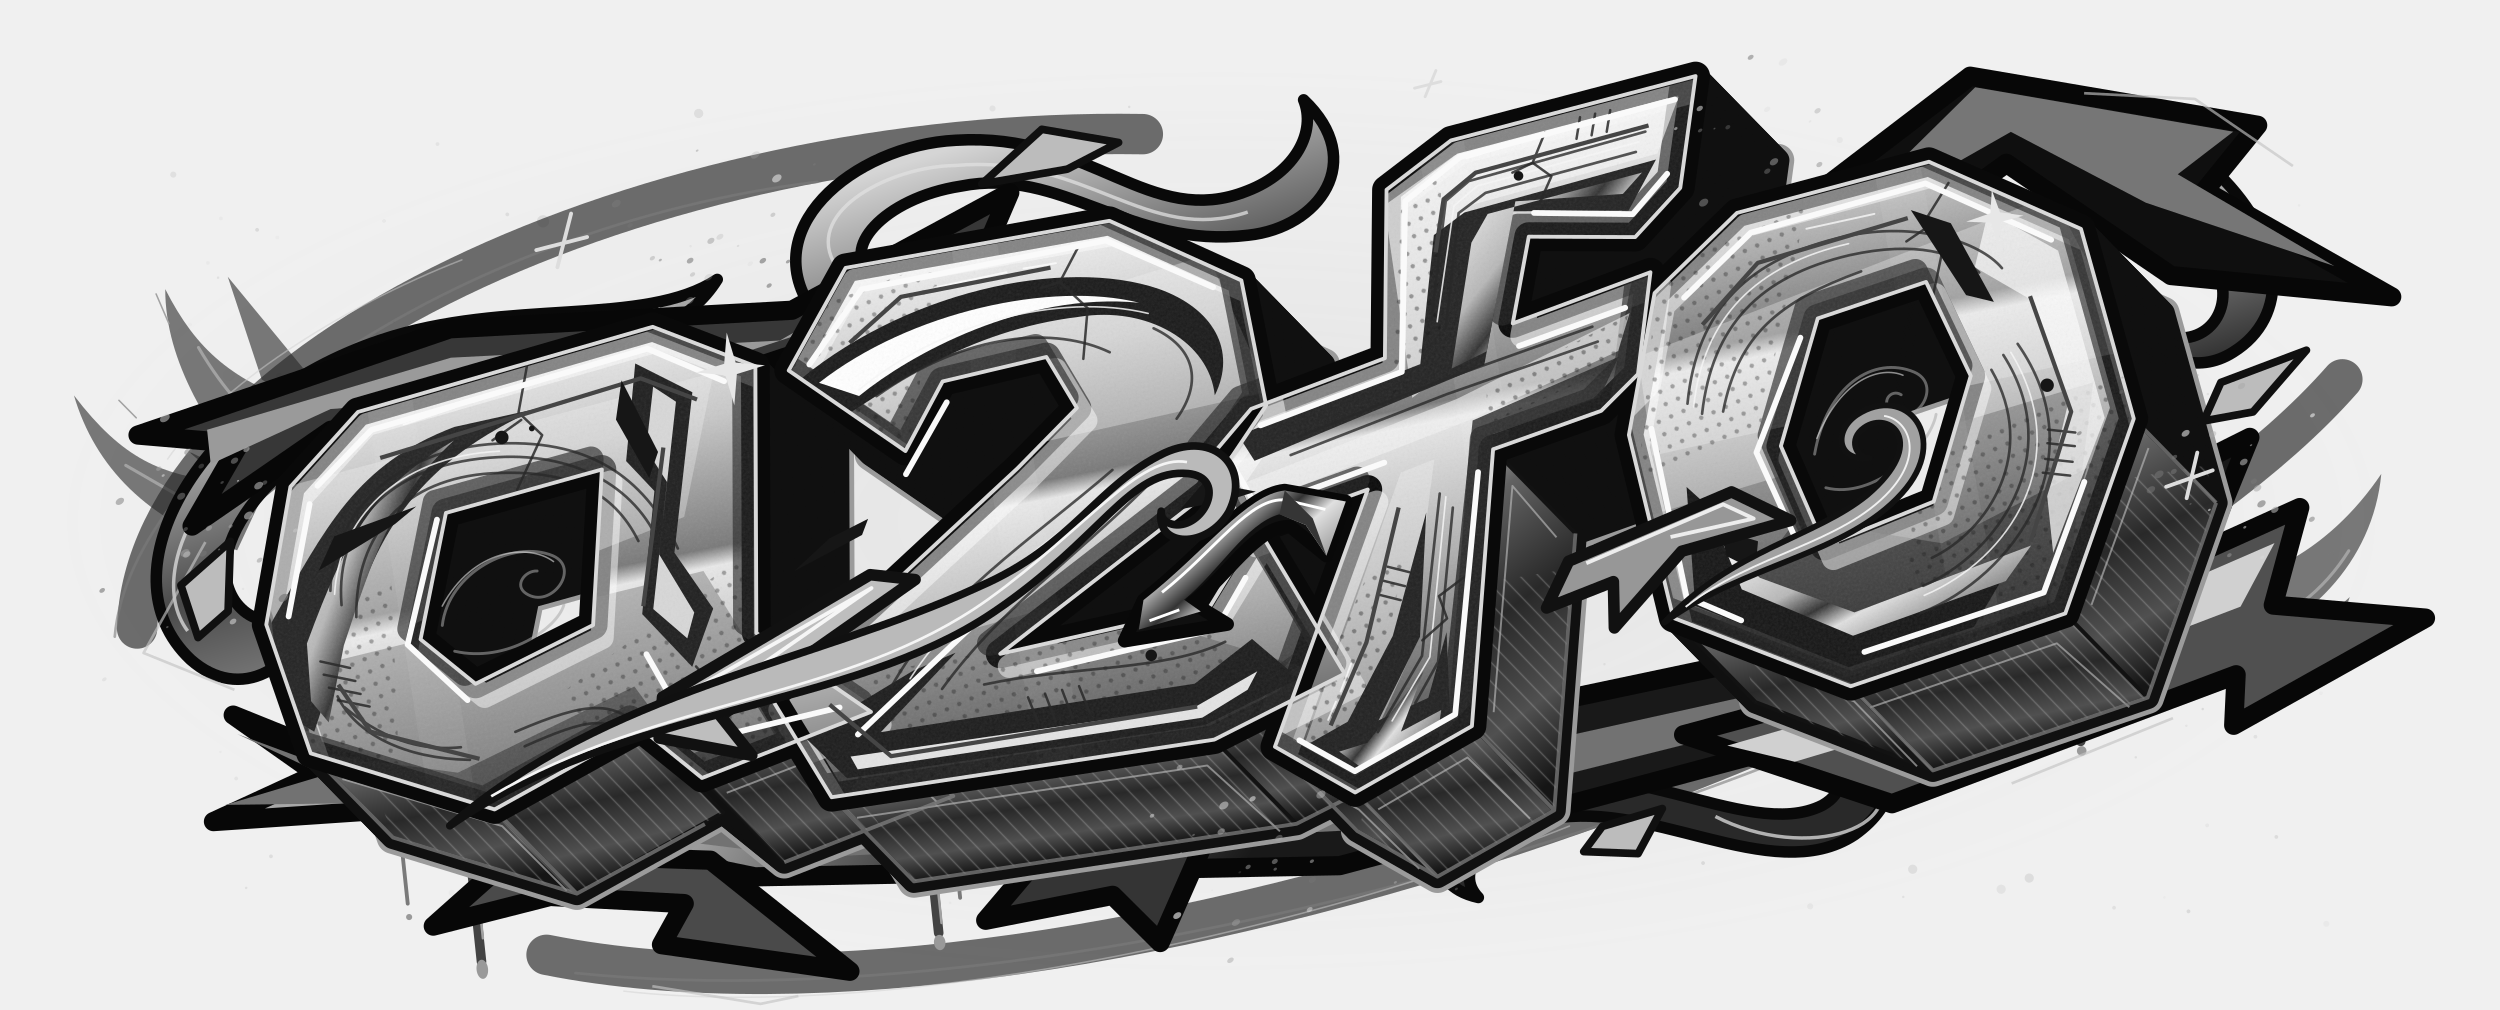
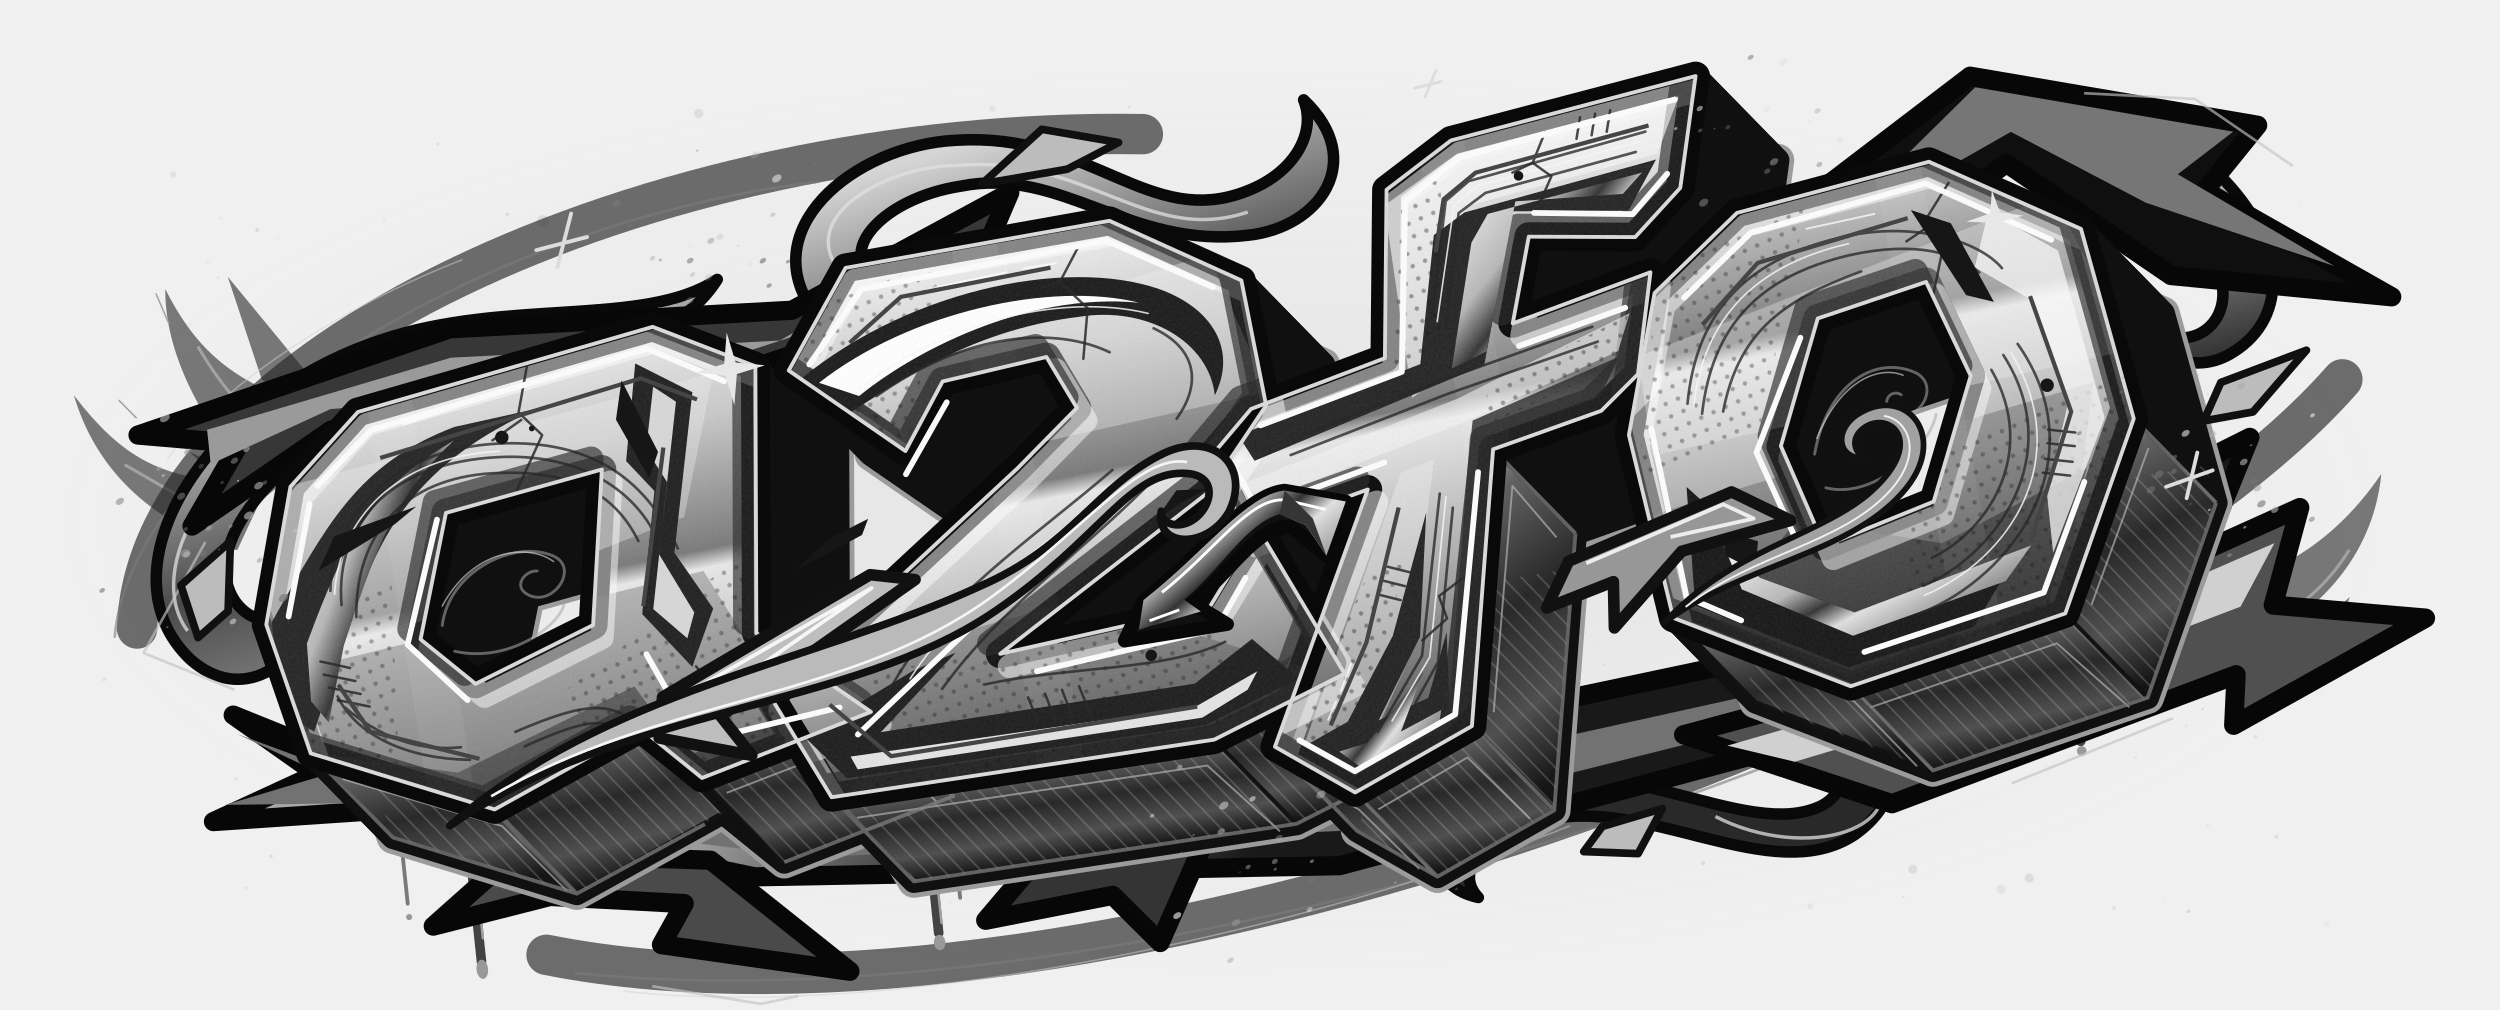
<svg xmlns="http://www.w3.org/2000/svg" viewBox="50 125 1300 525" fill="none" role="img" aria-labelledby="title description">
  <defs>
    <linearGradient id="silver" x1="650" y1="220" x2="680" y2="540" gradientUnits="userSpaceOnUse">
      <stop stop-color="#fafafa" />
      <stop offset=".22" stop-color="#c8c8c8" />
      <stop offset=".43" stop-color="#797979" />
      <stop offset=".46" stop-color="#e8e8e8" />
      <stop offset=".68" stop-color="#adadad" />
      <stop offset="1" stop-color="#414141" />
    </linearGradient>
    <linearGradient id="depth" x1="300" y1="310" x2="700" y2="590" gradientUnits="userSpaceOnUse">
      <stop stop-color="#626262" />
      <stop offset=".48" stop-color="#292929" />
      <stop offset="1" stop-color="#0f0f0f" />
    </linearGradient>
    <linearGradient id="blade" x1="440" y1="460" x2="640" y2="620" gradientUnits="userSpaceOnUse">
      <stop stop-color="#a7a7a7" />
      <stop offset=".4" stop-color="#474747" />
      <stop offset=".43" stop-color="#8b8b8b" />
      <stop offset="1" stop-color="#191919" />
    </linearGradient>
    <radialGradient id="mist">
      <stop stop-color="#999" stop-opacity=".14" />
      <stop offset="1" stop-color="#999" stop-opacity="0" />
    </radialGradient>
    <filter id="grain" x="0" y="0" width="100%" height="100%">
      <feTurbulence type="fractalNoise" baseFrequency=".75" numOctaves="3" stitchTiles="stitch" />
      <feColorMatrix type="saturate" values="0" />
    </filter>
    <path id="a" fill-rule="evenodd" clip-rule="evenodd" d="M244 291 401 263 452 289 438 427 493 474 402 499 373 470 293 504 201 465 185 396 205 326Z M284 348 264 412 290 438 354 414 367 334Z" />
    <path id="two" fill-rule="evenodd" clip-rule="evenodd" d="M469 293 504 243 643 233 708 271 714 337 679 379 563 451 674 438 703 400 740 480 669 507 468 516 442 461 582 356 616 328 603 300 548 307 525 341Z" />
    <path id="f" fill-rule="evenodd" clip-rule="evenodd" d="M788 232 824 210 954 190 940 247 914 270 859 264 846 308 920 289 908 341 887 358 829 372 803 514 739 542 700 514 762 386 697 402 682 361 706 338 778 319Z" />
    <path id="zero" fill-rule="evenodd" clip-rule="evenodd" d="M968 263 1070 247 1145 290 1162 391 1116 488 1001 514 913 469 900 372 921 300Z M1004 322 978 386 995 440 1054 423 1080 360 1062 309Z" />
    <g id="word">
      <use href="#a" />
      <use href="#two" />
      <use href="#f" />
      <use href="#zero" />
    </g>
    <clipPath id="faces">
      <use href="#a" />
      <use href="#two" />
      <use href="#f" />
      <use href="#zero" />
    </clipPath>
    <clipPath id="f-face">
      <use href="#f" />
    </clipPath>
    <clipPath id="side-faces">
      <use href="#a" transform="translate(38 48)" />
      <use href="#two" transform="translate(38 48)" />
      <use href="#f" transform="translate(38 48)" />
      <use href="#zero" transform="translate(38 48)" />
    </clipPath>
    <pattern id="halftone" width="7" height="7" patternUnits="userSpaceOnUse" patternTransform="rotate(-18)">
      <circle cx="2" cy="2" r="1.15" fill="#111" />
    </pattern>
    <pattern id="hatching" width="7" height="7" patternUnits="userSpaceOnUse" patternTransform="rotate(-38)">
      <path d="M3.5 0V7" stroke="#bdbdbd" stroke-width=".8" />
    </pattern>
    <linearGradient id="ink-ribbon" x1="300" y1="240" x2="360" y2="540" gradientUnits="userSpaceOnUse">
      <stop stop-color="#d5d5d5" />
      <stop offset=".35" stop-color="#4a4a4a" />
      <stop offset=".7" stop-color="#aaa" />
      <stop offset="1" stop-color="#292929" />
    </linearGradient>
    <linearGradient id="cut-metal" x1="0" y1="0" x2=".2" y2="1">
      <stop stop-color="#c2c2c2" />
      <stop offset=".19" stop-color="#626262" />
      <stop offset=".5" stop-color="#292929" />
      <stop offset=".78" stop-color="#505050" />
      <stop offset="1" stop-color="#151515" />
    </linearGradient>
    <linearGradient id="polished-edge" x1="0" y1="0" x2="1" y2=".8">
      <stop stop-color="#fff" />
      <stop offset=".38" stop-color="#b7b7b7" />
      <stop offset=".52" stop-color="#333" />
      <stop offset=".64" stop-color="#e0e0e0" />
      <stop offset="1" stop-color="#5a5a5a" />
    </linearGradient>
  </defs>
  <ellipse cx="685" cy="396" rx="607" ry="238" fill="url(#mist)" />
  <g fill="#bdbdbd">
    <circle cx="164.6" cy="516.0" r="0.65" opacity="0.13" />
    <circle cx="169.0" cy="320.0" r="3.2" opacity="0.11" />
    <circle cx="1007.0" cy="234.8" r="0.65" opacity="0.25" />
    <circle cx="274.2" cy="575.1" r="0.65" opacity="0.15" />
    <circle cx="254.8" cy="292.4" r="0.65" opacity="0.33" />
    <circle cx="413.3" cy="184.0" r="2.4" opacity="0.37" />
    <circle cx="1193.5" cy="402.1" r="1" opacity="0.34" />
    <circle cx="1149.3" cy="597.0" r="1" opacity="0.30" />
    <circle cx="1039.3" cy="498.2" r="1" opacity="0.11" />
    <circle cx="903.5" cy="263.9" r="1.6" opacity="0.16" />
    <circle cx="277.5" cy="199.9" r="1" opacity="0.25" />
    <circle cx="1256.9" cy="485.5" r="1" opacity="0.10" />
    <circle cx="703.5" cy="576.4" r="1.6" opacity="0.37" />
    <circle cx="772.7" cy="544.0" r="2.4" opacity="0.43" />
    <circle cx="178.0" cy="586.7" r="0.65" opacity="0.33" />
    <circle cx="183.7" cy="244.5" r="1" opacity="0.43" />
    <circle cx="1233.7" cy="560.2" r="1" opacity="0.39" />
    <circle cx="395.6" cy="500.6" r="0.65" opacity="0.31" />
    <circle cx="935.6" cy="573.8" r="1" opacity="0.42" />
    <circle cx="962.0" cy="518.7" r="1" opacity="0.15" />
    <circle cx="899.1" cy="196.4" r="1.6" opacity="0.34" />
    <circle cx="1202.6" cy="232.3" r="1" opacity="0.29" />
    <circle cx="1014.1" cy="227.8" r="0.65" opacity="0.19" />
    <circle cx="961.6" cy="215.8" r="1" opacity="0.42" />
    <circle cx="143.3" cy="420.2" r="0.65" opacity="0.34" />
    <circle cx="324.4" cy="545.2" r="1.6" opacity="0.22" />
    <circle cx="254.3" cy="472.7" r="1" opacity="0.44" />
    <circle cx="1210.0" cy="362.3" r="3.2" opacity="0.43" />
    <circle cx="811.7" cy="503.4" r="0.65" opacity="0.37" />
    <circle cx="416.8" cy="481.8" r="1" opacity="0.22" />
    <circle cx="294.0" cy="483.6" r="1" opacity="0.28" />
    <circle cx="705.7" cy="529.2" r="1.6" opacity="0.24" />
    <circle cx="1006.7" cy="197.8" r="1.6" opacity="0.18" />
    <circle cx="1175.5" cy="591.7" r="0.65" opacity="0.11" />
    <circle cx="1197.7" cy="554.2" r="1" opacity="0.19" />
    <circle cx="307.1" cy="541.2" r="0.65" opacity="0.24" />
    <circle cx="1160.6" cy="518.8" r="0.65" opacity="0.33" />
    <circle cx="517.7" cy="577.3" r="1" opacity="0.39" />
    <circle cx="280.2" cy="471.4" r="1" opacity="0.32" />
    <circle cx="960.6" cy="508.3" r="0.65" opacity="0.40" />
    <circle cx="148.8" cy="293.8" r="1" opacity="0.10" />
    <circle cx="1057.6" cy="252.1" r="1" opacity="0.17" />
    <circle cx="527.5" cy="221.6" r="1" opacity="0.13" />
    <circle cx="294.8" cy="534.0" r="1" opacity="0.16" />
    <circle cx="825.8" cy="502.0" r="1.6" opacity="0.25" />
    <circle cx="190.9" cy="570.3" r="1" opacity="0.36" />
    <circle cx="254.7" cy="544.8" r="1.6" opacity="0.28" />
    <circle cx="409.1" cy="253.0" r="0.65" opacity="0.19" />
    <circle cx="1186.9" cy="502.4" r="0.65" opacity="0.23" />
    <circle cx="1065.5" cy="471.8" r="1.6" opacity="0.24" />
    <circle cx="759.0" cy="543.0" r="0.65" opacity="0.37" />
    <circle cx="928.1" cy="222.3" r="1" opacity="0.24" />
    <circle cx="1210.1" cy="373.9" r="0.65" opacity="0.41" />
    <circle cx="1259.7" cy="605.4" r="1.6" opacity="0.14" />
    <circle cx="1142.4" cy="472.1" r="1.6" opacity="0.40" />
    <circle cx="543.2" cy="561.5" r="1.6" opacity="0.21" />
    <circle cx="250.4" cy="381.1" r="1.6" opacity="0.21" />
    <circle cx="138.4" cy="419.9" r="0.65" opacity="0.21" />
    <circle cx="237.6" cy="363.8" r="1" opacity="0.25" />
    <circle cx="897.0" cy="510.7" r="1.6" opacity="0.36" />
    <circle cx="310.4" cy="567.6" r="0.65" opacity="0.10" />
    <circle cx="224.3" cy="395.9" r="0.65" opacity="0.16" />
    <circle cx="176.4" cy="431.2" r="0.65" opacity="0.19" />
    <circle cx="828.6" cy="212.0" r="1" opacity="0.37" />
    <circle cx="544.1" cy="594.5" r="0.65" opacity="0.13" />
    <circle cx="310.3" cy="535.5" r="1" opacity="0.21" />
    <circle cx="415.3" cy="600.5" r="0.65" opacity="0.39" />
    <circle cx="393.5" cy="480.4" r="1.6" opacity="0.22" />
    <circle cx="671.0" cy="528.9" r="0.65" opacity="0.17" />
    <circle cx="566.1" cy="181.4" r="1.6" opacity="0.25" />
    <circle cx="880.8" cy="514.2" r="0.65" opacity="0.28" />
    <circle cx="1192.9" cy="320.1" r="0.65" opacity="0.35" />
    <circle cx="1222.8" cy="508.1" r="1" opacity="0.29" />
    <circle cx="1162.9" cy="469.7" r="1.6" opacity="0.34" />
    <circle cx="185.4" cy="536.6" r="0.65" opacity="0.42" />
    <circle cx="164.9" cy="238.6" r="1" opacity="0.14" />
    <circle cx="1090.6" cy="587.4" r="2.4" opacity="0.25" />
    <circle cx="524.2" cy="260.9" r="1.6" opacity="0.14" />
    <circle cx="569.8" cy="547.5" r="1" opacity="0.27" />
    <circle cx="991.3" cy="596.3" r="1.6" opacity="0.20" />
    <circle cx="672.6" cy="478.4" r="2.4" opacity="0.41" />
    <circle cx="1183.3" cy="326.5" r="1.6" opacity="0.25" />
    <circle cx="742.9" cy="500.5" r="1" opacity="0.16" />
    <circle cx="1033.5" cy="191.1" r="1" opacity="0.35" />
    <circle cx="332.4" cy="240.1" r="3.2" opacity="0.39" />
    <circle cx="140.1" cy="215.8" r="1.6" opacity="0.32" />
    <circle cx="884.3" cy="470.4" r="0.65" opacity="0.29" />
    <circle cx="399.2" cy="583.6" r="1" opacity="0.15" />
    <circle cx="1198.1" cy="329.9" r="0.65" opacity="0.29" />
    <circle cx="1105.2" cy="581.6" r="2.4" opacity="0.36" />
    <circle cx="551.1" cy="250.1" r="1.6" opacity="0.13" />
    <circle cx="158.1" cy="261.7" r="1" opacity="0.13" />
    <circle cx="1206.5" cy="207.5" r="0.65" opacity="0.28" />
    <circle cx="1180.8" cy="322.8" r="1" opacity="0.38" />
    <circle cx="637.2" cy="180.6" r="0.65" opacity="0.36" />
    <circle cx="195.2" cy="320.6" r="1.6" opacity="0.33" />
    <circle cx="224.2" cy="471.5" r="1" opacity="0.21" />
    <circle cx="955.2" cy="224.7" r="1.6" opacity="0.16" />
    <circle cx="391.1" cy="504.5" r="0.65" opacity="0.39" />
    <circle cx="1013.4" cy="211.0" r="2.4" opacity="0.37" />
    <circle cx="1188.0" cy="598.9" r="1" opacity="0.44" />
    <circle cx="912.8" cy="547.9" r="0.65" opacity="0.39" />
    <circle cx="939.9" cy="228.0" r="1.6" opacity="0.36" />
    <circle cx="1107.0" cy="243.3" r="1.6" opacity="0.37" />
    <circle cx="339.9" cy="477.7" r="1.6" opacity="0.29" />
    <circle cx="162.8" cy="417.0" r="0.65" opacity="0.37" />
    <circle cx="686.3" cy="484.1" r="1" opacity="0.27" />
    <circle cx="941.6" cy="522.0" r="1" opacity="0.24" />
    <circle cx="1168.3" cy="309.9" r="1" opacity="0.42" />
    <circle cx="1133.2" cy="361.9" r="1.6" opacity="0.18" />
    <circle cx="983.9" cy="236.9" r="0.65" opacity="0.41" />
    <circle cx="190.3" cy="394.9" r="0.65" opacity="0.19" />
    <circle cx="1044.6" cy="577.0" r="2.4" opacity="0.35" />
    <circle cx="831.1" cy="201.2" r="1" opacity="0.40" />
    <circle cx="249.7" cy="239.9" r="1" opacity="0.17" />
    <circle cx="284.9" cy="589.3" r="1.6" opacity="0.12" />
    <circle cx="1130.8" cy="377.6" r="0.65" opacity="0.21" />
    <circle cx="313.8" cy="236.5" r="1" opacity="0.36" />
    <circle cx="1203.1" cy="263.7" r="1" opacity="0.27" />
    <circle cx="646.6" cy="248.0" r="0.65" opacity="0.40" />
    <circle cx="736.1" cy="597.8" r="1.6" opacity="0.10" />
    <circle cx="1014.6" cy="547.5" r="1.6" opacity="0.35" />
    <circle cx="194.2" cy="248.5" r="1" opacity="0.11" />
    <circle cx="601.5" cy="529.2" r="1" opacity="0.38" />
    <circle cx="1060.6" cy="497.1" r="1" opacity="0.18" />
    <circle cx="168.5" cy="476.9" r="1.6" opacity="0.15" />
    <circle cx="163.4" cy="269.4" r="0.65" opacity="0.32" />
    <circle cx="246.3" cy="298.7" r="0.65" opacity="0.27" />
    <circle cx="181.3" cy="505.1" r="1.6" opacity="0.31" />
    <circle cx="1195.4" cy="493.7" r="0.65" opacity="0.44" />
    <circle cx="1245.5" cy="231.8" r="0.65" opacity="0.14" />
    <circle cx="172.8" cy="529.8" r="1" opacity="0.23" />
    <circle cx="506.7" cy="579.0" r="1" opacity="0.22" />
    <circle cx="589.4" cy="242.0" r="1" opacity="0.14" />
    <circle cx="786.2" cy="526.3" r="0.65" opacity="0.10" />
    <circle cx="336.9" cy="539.3" r="1.6" opacity="0.33" />
    <circle cx="1039.7" cy="591.4" r="0.65" opacity="0.30" />
    <circle cx="766.9" cy="497.2" r="1" opacity="0.32" />
    <circle cx="376.9" cy="478.1" r="1" opacity="0.13" />
    <circle cx="825.8" cy="198.9" r="1" opacity="0.38" />
    <circle cx="1160.2" cy="401.0" r="1.6" opacity="0.31" />
    <circle cx="530.5" cy="201.4" r="2.4" opacity="0.32" />
  </g>
  <g transform="rotate(-6 700 390)" stroke-linejoin="round">
    <g fill="#444" opacity=".7">
      <path d="M190 331C166 292 147 255 151 217 164 251 181 268 217 285L196 269 184 214 225 276 247 287 232 303Z" />
      <path d="M174 356C129 336 105 305 98 267 120 303 139 313 171 320L154 302 192 326Z" />
      <path d="M1162 480C1212 490 1256 470 1287 433 1278 478 1240 510 1194 517L1243 510 1264 495C1248 531 1207 544 1175 530Z" />
    </g>
    <g stroke="#a2a2a2" stroke-linecap="round">
      <path d="M165 249C176 273 188 289 203 301M121 306 161 335M1198 510C1231 504 1251 490 1266 471" stroke-width="1.6" />
      <path d="M151 235 146 219M129 282 121 272M1223 528 1250 516" stroke-width=".8" />
    </g>
    <g stroke-linecap="round">
      <path d="M118 391C137 252 410 159 665 190M312 582C585 667 1113 529 1272 382" stroke="#252525" stroke-width="21" opacity=".65" />
      <path d="M106 394C124 300 303 200 494 197M326 593C602 651 1021 558 1180 463" stroke="#7b7b7b" stroke-width="1.4" opacity=".6" />
      <path d="M143 305C172 271 240 236 306 218M350 605C495 637 718 608 848 571" stroke="#d0d0d0" stroke-width=".8" opacity=".5" />
      <path d="M278 503V582M290 534V556M516 523V592M1117 474V555" stroke="#434343" stroke-width="5" />
      <path d="M280 534V570M518 551V587M1119 519V549" stroke="#a1a1a1" stroke-width="1.3" />
      <path d="M243 508V548M529 552V575M1131 508V533" stroke="#7a7a7a" stroke-width="2" />
    </g>
    <g fill="#999">
      <ellipse cx="278" cy="586" rx="3" ry="5" />
      <ellipse cx="516" cy="597" rx="3" ry="4" />
      <circle cx="1117" cy="560" r="2.5" />
      <circle cx="243" cy="555" r="1.6" />
    </g>
    <g fill="url(#ink-ribbon)" stroke="#090909" stroke-width="6">
      <path d="M144 410C101 360 164 276 260 255 327 240 397 263 437 242 405 283 338 266 276 283 205 302 153 349 170 382 180 400 201 396 214 385 199 422 167 435 144 410Z" />
      <path d="M487 267C456 219 515 180 568 183 639 186 663 240 716 225 742 218 755 198 750 181 780 216 751 248 714 248 652 249 621 202 568 207 527 209 501 234 518 248Z" />
      <path d="M1049 253C1076 205 1173 213 1219 269 1251 308 1248 347 1217 362 1197 372 1177 361 1174 345 1199 363 1220 343 1214 321 1203 275 1119 220 1082 256Z" />
      <path d="M925 499C1011 509 1043 564 995 591 949 615 889 558 833 567 801 572 786 589 797 603 767 593 777 563 812 551 875 528 938 590 980 574 1005 563 978 536 941 539Z" />
    </g>
    <g stroke="#e0e0e0" stroke-width="1.8" opacity=".75">
      <path d="M144 395C122 358 174 289 259 271 329 255 365 274 406 254M498 239C487 211 533 193 566 196 635 197 661 248 715 236M1082 235C1142 219 1211 277 1226 319M1007 552C1030 592 968 603 924 574" />
    </g>
    <g stroke="#070707" stroke-width="10">
      <path d="M129 291 296 253 474 262 593 213 564 265 394 302 229 299 152 341 181 301Z" fill="#373737" />
      <path d="m165 292 130-24 171 9 91-40-30 27-135 29-162-5-65 22Z" fill="#9a9a9a" stroke="none" />
      <path d="m991 269 105-64 146 41-31 31 91 65-113-23-79-67-87 50Z" fill="url(#depth)" />
      <path d="m1098 211 131 37-31 19 76 56-94-43-66-44-105 46Z" fill="#767676" stroke="none" />
      <path d="m163 441 81 43 203 38 253-1 299-31 222-83-30 56-127 63-337 53-303-26-170-54-107-4 56-19Z" fill="url(#blade)" />
      <path d="m164 451 85 42 211 42 270 3 336-38 116-57-99 68-354 50-275-15-224-52-76-7 53-10Z" fill="#727272" stroke="none" />
      <path d="m301 528 101 14 66 65-96-24 14-20-69-11-62 9Z" fill="#4a4a4a" />
      <path d="m912 530 149-24 182-60-19 49 78 15-105 45 4-26-185 48Z" fill="#505050" />
      <path d="m934 538 129-23 165-52-21 31-143 38-96 18Z" fill="#d0d0d0" stroke="none" />
      <path d="m585 546 73 14-28 49-22-27-67 6Z" fill="#343434" />
    </g>
    <g stroke="#c3c3c3" stroke-width="1.4" opacity=".65">
      <path d="m158 350-38 54 45 24M1154 220l57 9 47 40M365 604l55 15 20-2M1079 573l87-25" />
    </g>
    <use href="#word" transform="translate(38 48)" fill="#0c0c0c" stroke="#9b9b9b" stroke-width="17" />
    <use href="#word" transform="translate(38.0 48)" fill="url(#depth)" stroke="#101010" stroke-width="12" />
    <use href="#word" transform="translate(37.21 47)" fill="url(#depth)" stroke="#101010" stroke-width="12" />
    <use href="#word" transform="translate(36.42 46)" fill="url(#depth)" stroke="#101010" stroke-width="12" />
    <use href="#word" transform="translate(35.62 45)" fill="url(#depth)" stroke="#101010" stroke-width="12" />
    <use href="#word" transform="translate(34.83 44)" fill="url(#depth)" stroke="#101010" stroke-width="12" />
    <use href="#word" transform="translate(34.04 43)" fill="url(#depth)" stroke="#101010" stroke-width="12" />
    <use href="#word" transform="translate(33.25 42)" fill="url(#depth)" stroke="#101010" stroke-width="12" />
    <use href="#word" transform="translate(32.46 41)" fill="url(#depth)" stroke="#101010" stroke-width="12" />
    <use href="#word" transform="translate(31.67 40)" fill="url(#depth)" stroke="#101010" stroke-width="12" />
    <use href="#word" transform="translate(30.88 39)" fill="url(#depth)" stroke="#101010" stroke-width="12" />
    <use href="#word" transform="translate(30.08 38)" fill="url(#depth)" stroke="#101010" stroke-width="12" />
    <use href="#word" transform="translate(29.29 37)" fill="url(#depth)" stroke="#101010" stroke-width="12" />
    <use href="#word" transform="translate(28.5 36)" fill="url(#depth)" stroke="#101010" stroke-width="12" />
    <use href="#word" transform="translate(27.71 35)" fill="url(#depth)" stroke="#101010" stroke-width="12" />
    <use href="#word" transform="translate(26.92 34)" fill="url(#depth)" stroke="#101010" stroke-width="12" />
    <use href="#word" transform="translate(26.12 33)" fill="url(#depth)" stroke="#101010" stroke-width="12" />
    <use href="#word" transform="translate(25.33 32)" fill="url(#depth)" stroke="#101010" stroke-width="12" />
    <use href="#word" transform="translate(24.54 31)" fill="url(#depth)" stroke="#101010" stroke-width="12" />
    <use href="#word" transform="translate(23.75 30)" fill="url(#depth)" stroke="#101010" stroke-width="12" />
    <use href="#word" transform="translate(22.96 29)" fill="url(#depth)" stroke="#101010" stroke-width="12" />
    <use href="#word" transform="translate(22.17 28)" fill="url(#depth)" stroke="#101010" stroke-width="12" />
    <use href="#word" transform="translate(21.38 27)" fill="url(#depth)" stroke="#101010" stroke-width="12" />
    <use href="#word" transform="translate(20.58 26)" fill="url(#depth)" stroke="#101010" stroke-width="12" />
    <use href="#word" transform="translate(19.79 25)" fill="url(#depth)" stroke="#101010" stroke-width="12" />
    <use href="#word" transform="translate(19.0 24)" fill="url(#depth)" stroke="#101010" stroke-width="12" />
    <use href="#word" transform="translate(18.21 23)" fill="url(#depth)" stroke="#101010" stroke-width="12" />
    <use href="#word" transform="translate(17.42 22)" fill="url(#depth)" stroke="#101010" stroke-width="12" />
    <use href="#word" transform="translate(16.62 21)" fill="url(#depth)" stroke="#101010" stroke-width="12" />
    <use href="#word" transform="translate(15.83 20)" fill="url(#depth)" stroke="#101010" stroke-width="12" />
    <use href="#word" transform="translate(15.04 19)" fill="url(#depth)" stroke="#101010" stroke-width="12" />
    <use href="#word" transform="translate(14.25 18)" fill="url(#depth)" stroke="#101010" stroke-width="12" />
    <use href="#word" transform="translate(13.46 17)" fill="url(#depth)" stroke="#101010" stroke-width="12" />
    <use href="#word" transform="translate(12.67 16)" fill="url(#depth)" stroke="#101010" stroke-width="12" />
    <use href="#word" transform="translate(11.88 15)" fill="url(#depth)" stroke="#101010" stroke-width="12" />
    <use href="#word" transform="translate(11.08 14)" fill="url(#depth)" stroke="#101010" stroke-width="12" />
    <use href="#word" transform="translate(10.29 13)" fill="url(#depth)" stroke="#101010" stroke-width="12" />
    <use href="#word" transform="translate(9.5 12)" fill="url(#depth)" stroke="#101010" stroke-width="12" />
    <use href="#word" transform="translate(8.71 11)" fill="url(#depth)" stroke="#101010" stroke-width="12" />
    <use href="#word" transform="translate(7.92 10)" fill="url(#depth)" stroke="#101010" stroke-width="12" />
    <use href="#word" transform="translate(7.12 9)" fill="url(#depth)" stroke="#101010" stroke-width="12" />
    <use href="#word" transform="translate(6.33 8)" fill="url(#depth)" stroke="#101010" stroke-width="12" />
    <use href="#word" transform="translate(5.54 7)" fill="url(#depth)" stroke="#101010" stroke-width="12" />
    <use href="#word" transform="translate(4.75 6)" fill="url(#depth)" stroke="#101010" stroke-width="12" />
    <use href="#word" transform="translate(3.96 5)" fill="url(#depth)" stroke="#101010" stroke-width="12" />
    <use href="#word" transform="translate(3.17 4)" fill="url(#depth)" stroke="#101010" stroke-width="12" />
    <use href="#word" transform="translate(2.38 3)" fill="url(#depth)" stroke="#101010" stroke-width="12" />
    <use href="#word" transform="translate(1.58 2)" fill="url(#depth)" stroke="#101010" stroke-width="12" />
    <use href="#word" transform="translate(0.79 1)" fill="url(#depth)" stroke="#101010" stroke-width="12" />
    <g fill="url(#cut-metal)" stroke="#121212" stroke-width="2">
      <path d="M201 465 293 504 331 552 239 513Z" />
      <path d="M293 504 373 470 411 518 331 552Z" />
      <path d="M402 499 493 474 531 522 440 547Z" />
      <path d="M468 516 669 507 707 555 506 564Z" />
      <path d="M669 507 740 480 778 528 707 555Z" />
      <path d="M700 514 739 542 777 590 738 562Z" />
      <path d="M739 542 803 514 841 562 777 590Z" />
      <path d="M803 514 829 372 867 420 841 562Z" />
      <path d="M913 469 1001 514 1039 562 951 517Z" />
      <path d="M1001 514 1116 488 1154 536 1039 562Z" />
      <path d="M1116 488 1162 391 1200 439 1154 536Z" />
    </g>
    <g stroke="#b8b8b8" stroke-width="1" opacity=".65">
      <path d="M216 480 296 513 326 550M414 508 492 487 522 524M480 528 664 520 698 558M713 532 740 551 768 585M750 552 799 530 828 565M815 508 837 392 857 421M928 484 1002 522 1031 559M1010 526 1110 503 1144 540M1130 485 1168 407" />
    </g>
    <g clip-path="url(#side-faces)">
      <path d="M192 438 515 494 790 442 1217 418V622H192Z" fill="url(#hatching)" opacity=".3" />
    </g>
    <g stroke="#858585" stroke-width="2" opacity=".7">
-       <path d="m201 465 38 48 92 39M293 504l38 48 70-29M493 474l38 48-91 25M468 516l38 48 201-9 71-27M700 514 738 562 777 590 841 562 867 420M739 542 777 590M803 514 841 562M1001 514l38 48 115-26 46-97M1162 391l38 48" />
+       <path d="m201 465 38 48 92 39M293 504l38 48 70-29M493 474l38 48-91 25M468 516l38 48 201-9 71-27M700 514 738 562 777 590 841 562 867 420M739 542 777 590M803 514 841 562M829 372 867 420M1001 514l38 48 115-26 46-97M1162 391l38 48" />
    </g>
    <use href="#word" fill="url(#silver)" stroke="#090909" stroke-width="15" />
    <g clip-path="url(#faces)">
      <path d="M176 330l254-40-23 73-212 59ZM461 300l231-44 24 74-260 30ZM909 332l223-61 34 84-255 29Z" fill="#f0f0f0" opacity=".35" />
      <path d="M178 424l236-32 47 97-117 42-146-43ZM429 457l178-30 111 47-19 46-247 19ZM905 415l238-45-30 129-182 32Z" fill="#292929" opacity=".27" />
      <path d="M202 465l74 18 96-35 30 51-109 22ZM488 502l193-15 35-21-42 47-210 17ZM982 425l74 20 79-31-28 69-107 26-64-35Z" fill="#252525" opacity=".5" />
      <path d="m260 273 13 250m298-296 19 308m228-337 17 356m217-324 21 299" stroke="#fff" stroke-width="24" opacity=".06" />
      <use href="#word" transform="translate(4 7)" stroke="#fff" stroke-opacity=".5" stroke-width="12" />
      <use href="#word" transform="translate(-5 -6)" stroke="#252525" stroke-opacity=".65" stroke-width="13" />
      <path d="M184 395 252 382 246 475 186 466ZM335 447 433 387 451 495 348 515ZM459 269 554 244 526 342 462 346ZM497 454 669 441 700 496 478 525ZM924 288 1004 264 968 376 902 397ZM1047 403 1165 361 1142 482 1026 519Z" fill="url(#halftone)" opacity=".34" />
      <path d="M188 395C221 349 240 318 293 304L337 299C273 320 248 353 226 405L204 454 188 442Z" fill="#252525" />
      <path d="M205 408C233 351 250 330 292 311 256 338 243 369 224 411L212 450 204 438Z" fill="url(#polished-edge)" />
      <path d="M390 281 418 299 400 381 417 412 403 441 380 411 393 348 380 331Z" fill="#202020" />
      <path d="M398 294 409 303 392 381 407 413 402 426 386 409 400 344 391 326Z" fill="#d7d7d7" />
      <path d="M469 302C531 258 618 249 665 271 692 284 702 307 688 329 688 301 658 279 622 281 563 282 521 307 487 324Z" fill="#1b1b1b" />
      <path d="M484 301C535 269 610 261 654 277 595 265 533 291 504 310Z" fill="#fff" />
      <path d="M457 483 517 455 540 448 497 485 662 477 694 457 716 480 665 499 477 507Z" fill="#1d1d1d" />
      <path d="M480 496 661 489 695 474 689 483 664 495 483 503Z" fill="#e3e3e3" />
      <path d="M927 402 944 421 950 453 1005 484 1085 467 1068 490 1001 504 925 464Z" fill="#171717" />
      <path d="M943 434 960 453 1007 476 1102 451 1087 468 1005 488 950 458Z" fill="url(#polished-edge)" />
      <path d="M1098 276 1132 300 1147 389 1113 456 1113 425 1129 379 1114 323 1088 304Z" fill="#fbfbfb" opacity=".75" />
      <g clip-path="url(#f-face)">
        <path d="M786 240 825 218 944 200 930 228 828 245 810 329 790 341Z" fill="#f6f6f6" opacity=".65" />
        <path d="M827 248 929 231 912 256 852 250 829 328 705 365 698 351 796 324 810 258Z" fill="#242424" />
        <path d="M839 250 921 237 910 247 854 245 831 321 812 328 829 264Z" fill="url(#polished-edge)" />
        <path d="M698 376 813 344 907 309 899 328 817 356 707 386Z" fill="#f3f3f3" opacity=".6" />
        <path d="M820 356 899 331 887 351 830 364 805 501 785 519Z" fill="#242424" opacity=".8" />
        <path d="M780 379 798 374 774 476 747 522 716 513Z" fill="#ededed" opacity=".45" />
        <path d="M791 401 781 465 755 506 782 497 795 464 792 512 740 533 716 515 739 505 767 463Z" fill="#222" />
        <path d="M781 483 766 513 788 504 786 512 743 529 733 520 748 517Z" fill="url(#polished-edge)" />
        <path d="M794 242 817 226 809 306 779 340ZM755 434 778 420 760 479 730 515 709 514ZM829 340 906 310 898 335 827 359Z" fill="url(#halftone)" opacity=".38" />
      </g>
      <rect x="170" y="170" width="1030" height="410" filter="url(#grain)" opacity=".10" />
    </g>
    <g clip-path="url(#faces)" stroke-linecap="round">
      <g stroke="#282828" stroke-width="1.4" opacity=".78">
        <path d="M220 382C225 343 260 312 315 315 366 318 390 344 402 379M225 390C226 345 261 319 314 322 355 324 386 346 394 380M232 397C236 353 265 328 310 330 350 332 372 346 382 373" />
        <path d="M218 437C225 457 249 473 283 477M221 443C242 465 263 470 279 470M308 465C347 453 364 452 378 478M312 473C346 462 360 460 369 480" />
        <path d="M513 311C564 282 610 285 636 301M660 291C680 303 683 321 667 339" />
        <path d="M505 462C535 419 585 394 631 362M531 466C565 428 606 406 647 373M553 466C600 461 647 469 680 457" />
        <path d="M804 302 818 241 831 232 925 216M811 307 824 248 839 239 919 226M729 355 804 334 887 314M724 364 808 341 889 322M799 392 781 475 754 512M805 400 789 479 775 499" />
        <path d="M932 359C942 310 972 287 1023 281 1060 277 1092 291 1102 306M939 365C949 320 976 297 1024 291 1059 287 1080 296 1090 307M950 365C962 326 985 311 1029 300M1106 346C1141 409 1092 466 1041 480M1098 351C1126 407 1083 454 1044 466M1091 358C1111 403 1081 441 1050 452" />
      </g>
      <g stroke="#f5f5f5" stroke-width=".85" opacity=".85">
        <path d="M222 384C228 346 261 316 315 319M504 307C549 277 613 267 658 283M515 459C549 417 596 396 635 369M807 303 822 244 835 235 921 221M802 394 785 476 762 507M935 361C945 315 975 291 1024 285M1102 350C1130 409 1090 457 1044 471" />
      </g>
      <g stroke="#292929" stroke-width="1.3" opacity=".85">
        <path d="m334 276-7 24 11 13-16 27m6-36-16 9M626 244l-12 18 13 15-5 26m-8-41-10 2M1079 259l-14 18 9 11-9 28m2-36-13 7M405 441l9 13-3 21M808 436l-15 9 3 12-14 10M873 211l-8 15 9 8-8 14m-1-22-11 4" />
        <path d="m211 418 15 5m-14 2 16 5m-14 2 16 5m-12 2 16 5M575 475l4 14m5-15 4 15m5-16 4 15m5-16 4 14M892 205l-3 11m11-12-3 11m11-12-3 11M768 427l11 4m-14 3 11 4m-14 3 11 4M1131 395l-14-3m13 10-14-3m12 11-14-3m12 10-14-3" />
      </g>
      <g stroke="#fff" stroke-width="1" opacity=".72">
        <path d="m267 300 27-6m10-2 8-2M549 258l38-4m9-1 17-1M831 220l21-4M1003 275l36-4M744 475l-7 14m-3 5-5 9" />
      </g>
    </g>
    <use href="#word" stroke="#d9d9d9" stroke-width="2" />
    <g stroke="#fafafa" stroke-width="3" stroke-linecap="round">
      <path d="m219 327 31-26 147-27 38 21M197 393l17-57M279 351l-22 63 28 32M380 432l21 48 76-10" />
      <path d="m480 291 31-36 129-12 53 30M549 318l-25 35M485 485l99-76M581 462l95-12 18-25" />
      <path d="M710 347 786 327 797 239 828 219 942 201M848 320 905 306M694 367 704 390 772 373M820 383 795 507 740 531 713 512M934 239 914 258 863 252" />
      <path d="m936 304 38-30 93-16 62 36M912 370l9 89 27 15M994 331l-29 57 18 54M1010 497l96-21 27-55" />
    </g>
    <g stroke="#454545" stroke-width="2.2">
      <path d="m253 316 139-27 28 14M219 431l14 26 55 20M400 326l-19 81M502 282l29-21 79-7M472 468l29 30 161-9M810 267 817 240 835 228 927 213M777 397 753 465 730 506M944 319l32-29 80-15M1115 322l15 62-28 65" />
    </g>
    <g stroke-linecap="round" stroke-linejoin="round">
      <path d="M276 406C282 379 317 365 337 376 351 384 333 404 321 394 315 389 322 382 328 383M281 420C307 429 335 414 340 402M995 392C1005 357 1031 344 1051 355 1065 363 1050 383 1038 375 1031 369 1038 362 1043 366M999 410C1023 419 1055 395 1060 378" stroke="#aaa" stroke-width="1.5" opacity=".55" />
      <path d="M277 396C296 368 325 368 337 379M997 384C1013 354 1034 350 1045 356" stroke="#e2e2e2" stroke-width=".8" opacity=".6" />
    </g>
    <g fill="#161616">
-       <path d="M225 354l44-11-12 8-42 20ZM382 289l15 39-6 13-14-32ZM481 382l21-8-4 8-37 15ZM664 386l14-13 26 8-15 3ZM1058 271l20 9 18 43-14-5ZM942 426l19 8-3 15-14-9Z" />
+       <path d="M225 354l44-11-12 8-42 20ZM382 289l15 39-6 13-14-32ZM481 382l21-8-4 8-37 15ZM650 391 663 376 679 377 664 383ZM1058 271l20 9 18 43-14-5ZM942 426l19 8-3 15-14-9Z" />
      <circle cx="317" cy="312" r="3.5" />
      <circle cx="333" cy="309" r="1.5" />
      <circle cx="641" cy="460" r="3" />
      <circle cx="857" cy="232" r="2.5" />
      <circle cx="1119" cy="369" r="3.5" />
    </g>
    <path d="m386 455 114-52 23 5-108 60 14 22-47-14Z" fill="#bebebe" stroke="#111" stroke-width="6" />
    <path d="m391 458 109-48-98 54" stroke="#f6f6f6" stroke-width="2" />
    <path d="m862 434 88-27 29 18-58 10-39 36 2-24-36 10Z" fill="#979797" stroke="#111" stroke-width="6" />
    <path d="m871 436 74-23 15 9-44 5" stroke="#ededed" stroke-width="2" />
    <path d="M640 431C675 409 699 382 719 382L750 391 737 418 720 401C703 398 684 424 665 435L682 448 628 451Z" fill="#101010" stroke="#080808" stroke-width="7" />
    <path d="M640 431C675 409 699 382 719 382L750 391 737 418 728 401 715 394C697 397 681 420 661 433L669 440 636 446Z" fill="url(#polished-edge)" />
    <path d="M650 428C680 409 701 383 719 387L739 394M642 442 658 438" stroke="#fff" stroke-width="1.5" />
    <path d="M719 382 715 394 728 401 737 418 732 398Z" fill="#353535" />
    <path d="M269 510C365 457 482 472 562 429 622 397 640 362 670 368 689 372 677 394 663 394 657 394 653 390 654 386 649 405 676 408 689 390 703 368 686 347 659 356 622 369 607 399 556 415 464 446 358 448 269 510Z" fill="#bababa" stroke="#101010" stroke-width="4" />
    <path d="M292 497C384 455 481 467 560 422 614 391 646 355 670 362" stroke="#f5f5f5" stroke-width="1.4" />
    <path d="M908 471C947 437 991 435 1020 416 1055 392 1036 373 1022 381 1013 386 1016 396 1023 397 1006 397 1006 381 1019 374 1046 360 1067 391 1038 417 1006 446 952 445 908 471Z" fill="#a1a1a1" stroke="#111" stroke-width="3" />
    <path d="M920 464C958 440 1004 440 1032 415 1052 397 1045 379 1033 376" stroke="#f0f0f0" stroke-width="1" />
    <g fill="#bcbcbc" stroke="#101010" stroke-width="4">
      <path d="m143 371 28-20-5 36-17 12Z" />
      <path d="m1209 377 46-12-31 29-26 2Z" />
      <path d="m579 207 34-25 39 11-28 11Z" />
      <path d="m865 573 32-6-15 22-28-4Z" />
    </g>
    <g stroke="#ddd" stroke-linecap="round">
      <path d="m355 227 10-27m-20 17 27-4M1185 435l8-23m-18 16 25-6" stroke-width="2" />
      <path d="m813 186 7-13m-12 8 14-2" stroke-width="1.5" />
    </g>
    <g>
      <ellipse cx="185.1" cy="362.3" rx="1.7" ry="1.1" transform="rotate(-28 185.1 362.3)" fill="#aaa" opacity="0.65" />
      <ellipse cx="191.9" cy="322.5" rx="1.5" ry="1.0" transform="rotate(-28 191.9 322.5)" fill="#777" opacity="0.50" />
      <ellipse cx="154.0" cy="302.3" rx="2.2" ry="1.5" transform="rotate(-28 154.0 302.3)" fill="#777" opacity="0.45" />
      <ellipse cx="171.9" cy="343.2" rx="1.2" ry="0.8" transform="rotate(-28 171.9 343.2)" fill="#aaa" opacity="0.45" />
      <ellipse cx="177.5" cy="309.5" rx="2.1" ry="1.4" transform="rotate(-28 177.5 309.5)" fill="#aaa" opacity="0.43" />
      <ellipse cx="98.3" cy="415.5" rx="1.3" ry="0.9" transform="rotate(-28 98.3 415.5)" fill="#ddd" opacity="0.70" />
      <ellipse cx="148.5" cy="342.2" rx="1.3" ry="0.9" transform="rotate(-28 148.5 342.2)" fill="#777" opacity="0.49" />
      <ellipse cx="156.3" cy="355.9" rx="2.0" ry="1.3" transform="rotate(-28 156.3 355.9)" fill="#777" opacity="0.51" />
      <ellipse cx="205.1" cy="348.9" rx="1.3" ry="0.9" transform="rotate(-28 205.1 348.9)" fill="#ddd" opacity="0.29" />
      <ellipse cx="188.6" cy="323.7" rx="2.5" ry="1.7" transform="rotate(-28 188.6 323.7)" fill="#ddd" opacity="0.48" />
      <ellipse cx="160.0" cy="310.5" rx="1.6" ry="1.1" transform="rotate(-28 160.0 310.5)" fill="#777" opacity="0.37" />
      <ellipse cx="102.0" cy="369.4" rx="1.6" ry="1.1" transform="rotate(-28 102.0 369.4)" fill="#777" opacity="0.61" />
      <ellipse cx="116.0" cy="324.3" rx="2.4" ry="1.6" transform="rotate(-28 116.0 324.3)" fill="#777" opacity="0.49" />
      <ellipse cx="137.9" cy="309.5" rx="1.5" ry="1.0" transform="rotate(-28 137.9 309.5)" fill="#aaa" opacity="0.47" />
      <ellipse cx="168.0" cy="392.6" rx="1.9" ry="1.3" transform="rotate(-28 168.0 392.6)" fill="#ddd" opacity="0.55" />
      <ellipse cx="143.8" cy="283.7" rx="2.8" ry="1.8" transform="rotate(-28 143.8 283.7)" fill="#ddd" opacity="0.50" />
      <ellipse cx="148.0" cy="325.0" rx="2.3" ry="1.6" transform="rotate(-28 148.0 325.0)" fill="#777" opacity="0.56" />
      <ellipse cx="169.9" cy="320.1" rx="1.0" ry="0.6" transform="rotate(-28 169.9 320.1)" fill="#ddd" opacity="0.25" />
      <ellipse cx="195.3" cy="383.1" rx="2.7" ry="1.8" transform="rotate(-28 195.3 383.1)" fill="#777" opacity="0.67" />
      <ellipse cx="147.7" cy="355.4" rx="2.1" ry="1.4" transform="rotate(-28 147.7 355.4)" fill="#ddd" opacity="0.48" />
      <ellipse cx="184.3" cy="304.3" rx="1.8" ry="1.2" transform="rotate(-28 184.3 304.3)" fill="#aaa" opacity="0.62" />
      <ellipse cx="133.7" cy="391.9" rx="0.7" ry="0.5" transform="rotate(-28 133.7 391.9)" fill="#777" opacity="0.57" />
      <ellipse cx="181.8" cy="338.6" rx="2.6" ry="1.8" transform="rotate(-28 181.8 338.6)" fill="#aaa" opacity="0.69" />
      <ellipse cx="178.2" cy="320.1" rx="0.6" ry="0.4" transform="rotate(-28 178.2 320.1)" fill="#ddd" opacity="0.66" />
      <ellipse cx="146.9" cy="354.5" rx="2.5" ry="1.7" transform="rotate(-28 146.9 354.5)" fill="#aaa" opacity="0.45" />
      <ellipse cx="160.6" cy="343.0" rx="1.8" ry="1.2" transform="rotate(-28 160.6 343.0)" fill="#aaa" opacity="0.52" />
      <ellipse cx="164.7" cy="354.6" rx="0.6" ry="0.4" transform="rotate(-28 164.7 354.6)" fill="#777" opacity="0.68" />
      <ellipse cx="139.8" cy="313.3" rx="0.9" ry="0.6" transform="rotate(-28 139.8 313.3)" fill="#ddd" opacity="0.55" />
      <ellipse cx="388.9" cy="197.3" rx="2.5" ry="1.7" transform="rotate(-28 388.9 197.3)" fill="#777" opacity="0.57" />
      <ellipse cx="461.6" cy="234.8" rx="1.9" ry="1.2" transform="rotate(-28 461.6 234.8)" fill="#777" opacity="0.64" />
      <ellipse cx="435.8" cy="221.7" rx="2.0" ry="1.4" transform="rotate(-28 435.8 221.7)" fill="#aaa" opacity="0.60" />
      <ellipse cx="469.3" cy="211.6" rx="1.4" ry="1.0" transform="rotate(-28 469.3 211.6)" fill="#aaa" opacity="0.48" />
      <ellipse cx="449.6" cy="225.8" rx="0.7" ry="0.5" transform="rotate(-28 449.6 225.8)" fill="#aaa" opacity="0.27" />
      <ellipse cx="432.5" cy="240.4" rx="2.3" ry="1.5" transform="rotate(-28 432.5 240.4)" fill="#aaa" opacity="0.26" />
      <ellipse cx="404.6" cy="227.5" rx="1.5" ry="1.0" transform="rotate(-28 404.6 227.5)" fill="#aaa" opacity="0.47" />
      <ellipse cx="408.6" cy="228.9" rx="0.9" ry="0.6" transform="rotate(-28 408.6 228.9)" fill="#777" opacity="0.48" />
      <ellipse cx="424.0" cy="230.8" rx="1.9" ry="1.3" transform="rotate(-28 424.0 230.8)" fill="#777" opacity="0.57" />
      <ellipse cx="440.7" cy="220.1" rx="2.0" ry="1.3" transform="rotate(-28 440.7 220.1)" fill="#aaa" opacity="0.27" />
      <ellipse cx="394.8" cy="209.3" rx="1.5" ry="1.0" transform="rotate(-28 394.8 209.3)" fill="#777" opacity="0.33" />
      <ellipse cx="433.6" cy="174.3" rx="0.8" ry="0.5" transform="rotate(-28 433.6 174.3)" fill="#777" opacity="0.35" />
      <ellipse cx="493.5" cy="187.8" rx="0.8" ry="0.5" transform="rotate(-28 493.5 187.8)" fill="#777" opacity="0.63" />
      <ellipse cx="424.5" cy="238.1" rx="1.5" ry="1.0" transform="rotate(-28 424.5 238.1)" fill="#aaa" opacity="0.42" />
      <ellipse cx="454.9" cy="235.7" rx="1.6" ry="1.0" transform="rotate(-28 454.9 235.7)" fill="#ddd" opacity="0.38" />
      <ellipse cx="463.5" cy="248.0" rx="1.5" ry="1.0" transform="rotate(-28 463.5 248.0)" fill="#777" opacity="0.61" />
      <ellipse cx="463.4" cy="179.7" rx="2.5" ry="1.6" transform="rotate(-28 463.4 179.7)" fill="#aaa" opacity="0.25" />
      <ellipse cx="474.6" cy="236.6" rx="1.3" ry="0.8" transform="rotate(-28 474.6 236.6)" fill="#777" opacity="0.60" />
      <ellipse cx="473.3" cy="193.0" rx="2.7" ry="1.8" transform="rotate(-28 473.3 193.0)" fill="#ddd" opacity="0.63" />
      <ellipse cx="421.6" cy="251.4" rx="2.3" ry="1.6" transform="rotate(-28 421.6 251.4)" fill="#aaa" opacity="0.30" />
      <ellipse cx="653.1" cy="555.2" rx="0.8" ry="0.5" transform="rotate(-28 653.1 555.2)" fill="#ddd" opacity="0.29" />
      <ellipse cx="709.1" cy="600.1" rx="1.7" ry="1.1" transform="rotate(-28 709.1 600.1)" fill="#ddd" opacity="0.51" />
      <ellipse cx="754.9" cy="590.7" rx="0.9" ry="0.6" transform="rotate(-28 754.9 590.7)" fill="#ddd" opacity="0.28" />
      <ellipse cx="640.3" cy="596.0" rx="2.3" ry="1.5" transform="rotate(-28 640.3 596.0)" fill="#ddd" opacity="0.68" />
      <ellipse cx="712.9" cy="575.2" rx="1.2" ry="0.8" transform="rotate(-28 712.9 575.2)" fill="#aaa" opacity="0.56" />
      <ellipse cx="632.7" cy="543.0" rx="1.3" ry="0.9" transform="rotate(-28 632.7 543.0)" fill="#ddd" opacity="0.52" />
      <ellipse cx="670.4" cy="541.6" rx="2.6" ry="1.8" transform="rotate(-28 670.4 541.6)" fill="#ddd" opacity="0.52" />
      <ellipse cx="667.6" cy="554.9" rx="2.1" ry="1.4" transform="rotate(-28 667.6 554.9)" fill="#aaa" opacity="0.56" />
      <ellipse cx="721.2" cy="541.2" rx="2.6" ry="1.8" transform="rotate(-28 721.2 541.2)" fill="#ddd" opacity="0.38" />
      <ellipse cx="697.1" cy="561.4" rx="2.1" ry="1.4" transform="rotate(-28 697.1 561.4)" fill="#aaa" opacity="0.38" />
      <ellipse cx="670.3" cy="602.8" rx="2.3" ry="1.5" transform="rotate(-28 670.3 602.8)" fill="#aaa" opacity="0.38" />
      <ellipse cx="659.7" cy="584.9" rx="0.5" ry="0.4" transform="rotate(-28 659.7 584.9)" fill="#ddd" opacity="0.34" />
      <ellipse cx="786.1" cy="597.4" rx="0.9" ry="0.6" transform="rotate(-28 786.1 597.4)" fill="#aaa" opacity="0.30" />
      <ellipse cx="712.1" cy="584.9" rx="2.0" ry="1.3" transform="rotate(-28 712.1 584.9)" fill="#777" opacity="0.39" />
      <ellipse cx="679.6" cy="574.7" rx="1.5" ry="1.0" transform="rotate(-28 679.6 574.7)" fill="#ddd" opacity="0.36" />
      <ellipse cx="675.0" cy="577.0" rx="0.8" ry="0.5" transform="rotate(-28 675.0 577.0)" fill="#777" opacity="0.26" />
      <ellipse cx="685.6" cy="539.7" rx="1.8" ry="1.2" transform="rotate(-28 685.6 539.7)" fill="#ddd" opacity="0.60" />
      <ellipse cx="693.7" cy="573.3" rx="1.7" ry="1.2" transform="rotate(-28 693.7 573.3)" fill="#ddd" opacity="0.37" />
      <ellipse cx="665.4" cy="622.0" rx="1.9" ry="1.2" transform="rotate(-28 665.4 622.0)" fill="#aaa" opacity="0.50" />
      <ellipse cx="649.6" cy="519.4" rx="1.7" ry="1.1" transform="rotate(-28 649.6 519.4)" fill="#ddd" opacity="0.40" />
      <ellipse cx="645.6" cy="563.9" rx="0.6" ry="0.4" transform="rotate(-28 645.6 563.9)" fill="#aaa" opacity="0.53" />
      <ellipse cx="693.5" cy="577.3" rx="1.0" ry="0.7" transform="rotate(-28 693.5 577.3)" fill="#777" opacity="0.64" />
      <ellipse cx="1254.6" cy="399.0" rx="1.4" ry="0.9" transform="rotate(-28 1254.6 399.0)" fill="#ddd" opacity="0.68" />
      <ellipse cx="1204.0" cy="466.8" rx="1.3" ry="0.9" transform="rotate(-28 1204.0 466.8)" fill="#aaa" opacity="0.42" />
      <ellipse cx="1167.0" cy="428.7" rx="2.4" ry="1.6" transform="rotate(-28 1167.0 428.7)" fill="#777" opacity="0.51" />
      <ellipse cx="1213.5" cy="453.2" rx="0.9" ry="0.6" transform="rotate(-28 1213.5 453.2)" fill="#aaa" opacity="0.68" />
      <ellipse cx="1219.5" cy="380.0" rx="2.1" ry="1.4" transform="rotate(-28 1219.5 380.0)" fill="#aaa" opacity="0.54" />
      <ellipse cx="1222.2" cy="433.7" rx="2.2" ry="1.5" transform="rotate(-28 1222.2 433.7)" fill="#aaa" opacity="0.57" />
      <ellipse cx="1248.6" cy="452.7" rx="1.7" ry="1.2" transform="rotate(-28 1248.6 452.7)" fill="#777" opacity="0.51" />
      <ellipse cx="1133.0" cy="395.6" rx="1.4" ry="0.9" transform="rotate(-28 1133.0 395.6)" fill="#777" opacity="0.62" />
      <ellipse cx="1158.4" cy="369.1" rx="0.7" ry="0.5" transform="rotate(-28 1158.4 369.1)" fill="#aaa" opacity="0.58" />
      <ellipse cx="1186.7" cy="438.2" rx="0.6" ry="0.4" transform="rotate(-28 1186.7 438.2)" fill="#777" opacity="0.55" />
      <ellipse cx="1220.9" cy="469.7" rx="1.2" ry="0.8" transform="rotate(-28 1220.9 469.7)" fill="#ddd" opacity="0.41" />
      <ellipse cx="1216.5" cy="419.4" rx="2.2" ry="1.5" transform="rotate(-28 1216.5 419.4)" fill="#aaa" opacity="0.63" />
      <ellipse cx="1156.9" cy="376.5" rx="1.3" ry="0.9" transform="rotate(-28 1156.9 376.5)" fill="#777" opacity="0.33" />
      <ellipse cx="1179.8" cy="420.5" rx="1.7" ry="1.2" transform="rotate(-28 1179.8 420.5)" fill="#aaa" opacity="0.26" />
      <ellipse cx="1230.0" cy="445.8" rx="2.1" ry="1.4" transform="rotate(-28 1230.0 445.8)" fill="#aaa" opacity="0.63" />
      <ellipse cx="1220.7" cy="429.9" rx="1.7" ry="1.2" transform="rotate(-28 1220.7 429.9)" fill="#777" opacity="0.52" />
      <ellipse cx="1256.9" cy="471.7" rx="1.6" ry="1.1" transform="rotate(-28 1256.9 471.7)" fill="#777" opacity="0.28" />
      <ellipse cx="1196.1" cy="442.3" rx="0.8" ry="0.5" transform="rotate(-28 1196.1 442.3)" fill="#ddd" opacity="0.66" />
      <ellipse cx="1223.4" cy="442.0" rx="2.4" ry="1.6" transform="rotate(-28 1223.4 442.0)" fill="#777" opacity="0.62" />
      <ellipse cx="1221.2" cy="411.1" rx="0.7" ry="0.4" transform="rotate(-28 1221.2 411.1)" fill="#aaa" opacity="0.61" />
      <ellipse cx="1202.0" cy="403.4" rx="2.0" ry="1.4" transform="rotate(-28 1202.0 403.4)" fill="#aaa" opacity="0.40" />
      <ellipse cx="1172.0" cy="421.2" rx="2.6" ry="1.7" transform="rotate(-28 1172.0 421.2)" fill="#777" opacity="0.55" />
      <ellipse cx="1188.0" cy="401.4" rx="2.3" ry="1.5" transform="rotate(-28 1188.0 401.4)" fill="#ddd" opacity="0.62" />
      <ellipse cx="1181.0" cy="413.1" rx="1.5" ry="1.0" transform="rotate(-28 1181.0 413.1)" fill="#777" opacity="0.55" />
      <ellipse cx="989.9" cy="238.6" rx="2.4" ry="1.6" transform="rotate(-28 989.9 238.6)" fill="#ddd" opacity="0.37" />
      <ellipse cx="989.2" cy="211.1" rx="1.8" ry="1.2" transform="rotate(-28 989.2 211.1)" fill="#ddd" opacity="0.36" />
      <ellipse cx="1010.7" cy="219.7" rx="0.8" ry="0.5" transform="rotate(-28 1010.7 219.7)" fill="#ddd" opacity="0.51" />
      <ellipse cx="954.4" cy="207.0" rx="1.8" ry="1.2" transform="rotate(-28 954.4 207.0)" fill="#ddd" opacity="0.55" />
      <ellipse cx="951.3" cy="255.9" rx="2.6" ry="1.8" transform="rotate(-28 951.3 255.9)" fill="#777" opacity="0.63" />
      <ellipse cx="1015.2" cy="214.6" rx="1.8" ry="1.2" transform="rotate(-28 1015.2 214.6)" fill="#aaa" opacity="0.44" />
      <ellipse cx="967.9" cy="218.2" rx="1.4" ry="1.0" transform="rotate(-28 967.9 218.2)" fill="#aaa" opacity="0.25" />
      <ellipse cx="953.4" cy="218.4" rx="1.3" ry="0.8" transform="rotate(-28 953.4 218.4)" fill="#777" opacity="0.53" />
      <ellipse cx="1000.0" cy="187.5" rx="2.5" ry="1.6" transform="rotate(-28 1000.0 187.5)" fill="#ddd" opacity="0.40" />
      <ellipse cx="993.9" cy="228.9" rx="0.8" ry="0.5" transform="rotate(-28 993.9 228.9)" fill="#ddd" opacity="0.40" />
      <ellipse cx="983.5" cy="183.3" rx="1.7" ry="1.1" transform="rotate(-28 983.5 183.3)" fill="#777" opacity="0.53" />
      <ellipse cx="1013.2" cy="242.5" rx="1.7" ry="1.2" transform="rotate(-28 1013.2 242.5)" fill="#aaa" opacity="0.69" />
      <ellipse cx="1017.3" cy="278.4" rx="2.7" ry="1.8" transform="rotate(-28 1017.3 278.4)" fill="#aaa" opacity="0.52" />
      <ellipse cx="985.9" cy="243.1" rx="1.8" ry="1.2" transform="rotate(-28 985.9 243.1)" fill="#777" opacity="0.48" />
      <ellipse cx="960.9" cy="218.2" rx="0.6" ry="0.4" transform="rotate(-28 960.9 218.2)" fill="#ddd" opacity="0.27" />
      <ellipse cx="940.9" cy="216.1" rx="1.0" ry="0.7" transform="rotate(-28 940.9 216.1)" fill="#ddd" opacity="0.55" />
    </g>
    <g fill="#e7e7e7">
      <path d="m436 286 3-16 3 16 15 3-15 3-3 16-3-16-15-3Z" />
      <path d="m1099 277 2-12 3 12 12 3-12 2-3 13-2-13-13-2Z" />
    </g>
  </g>
</svg>
